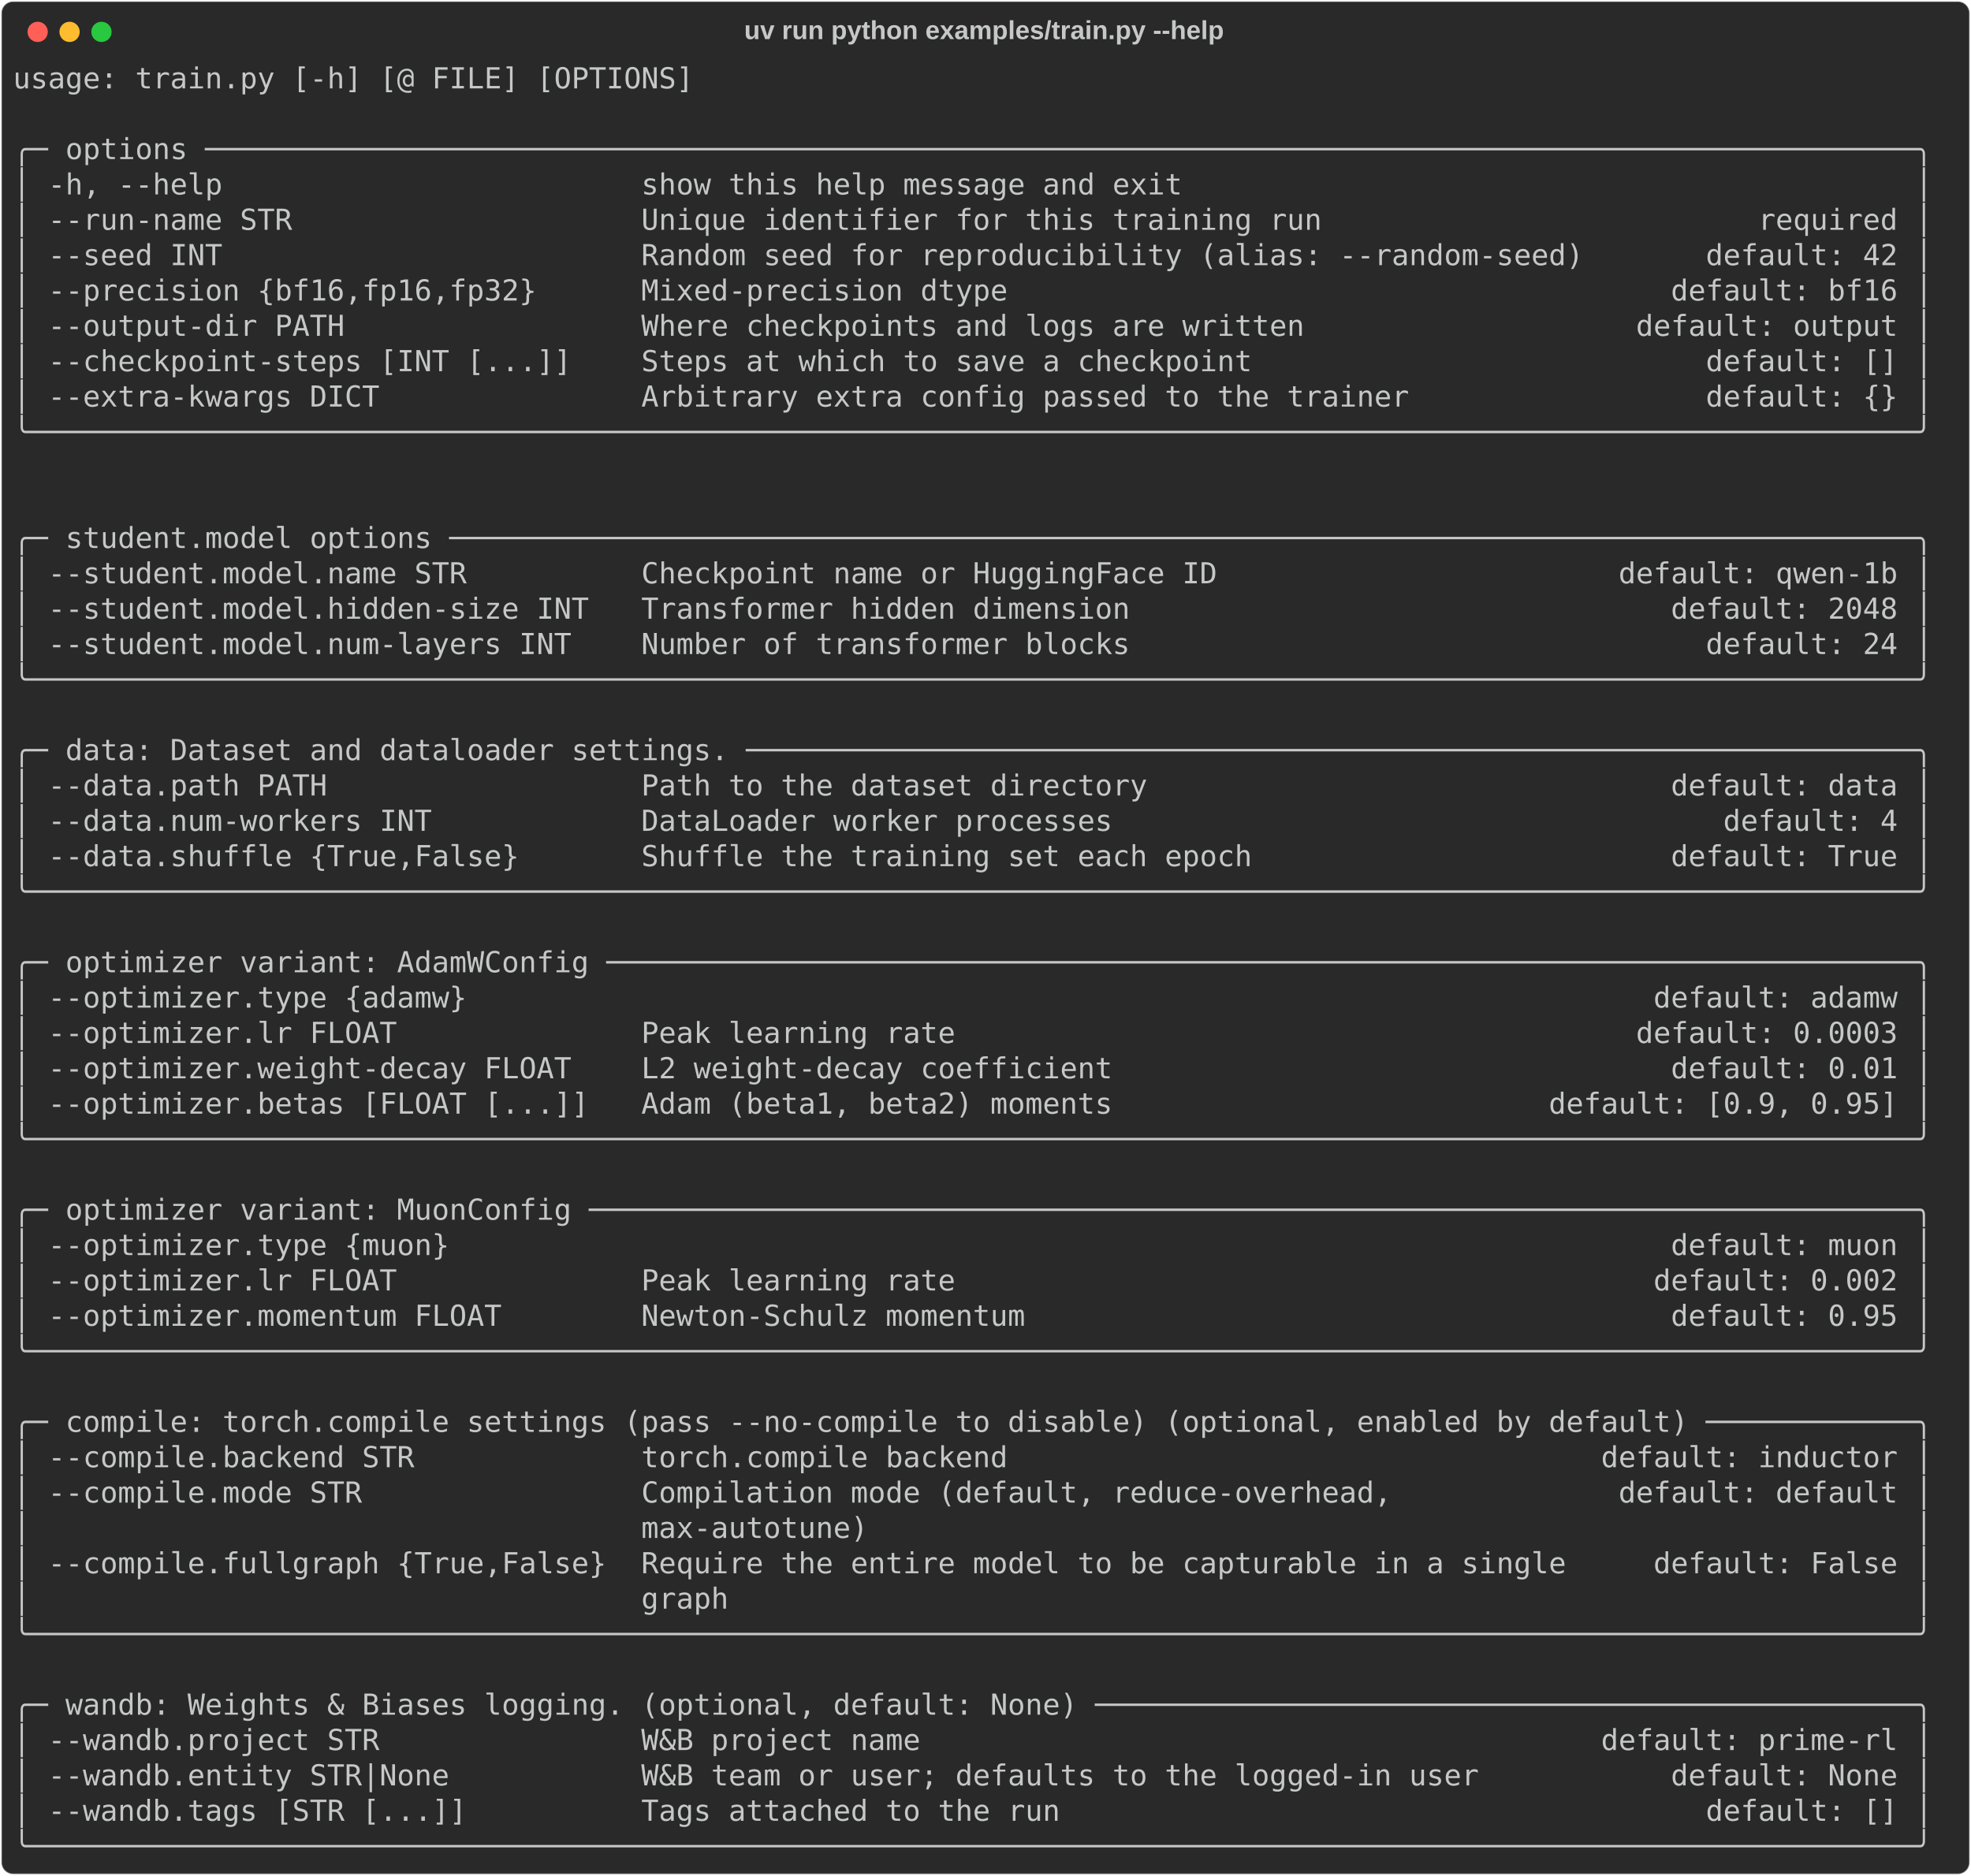
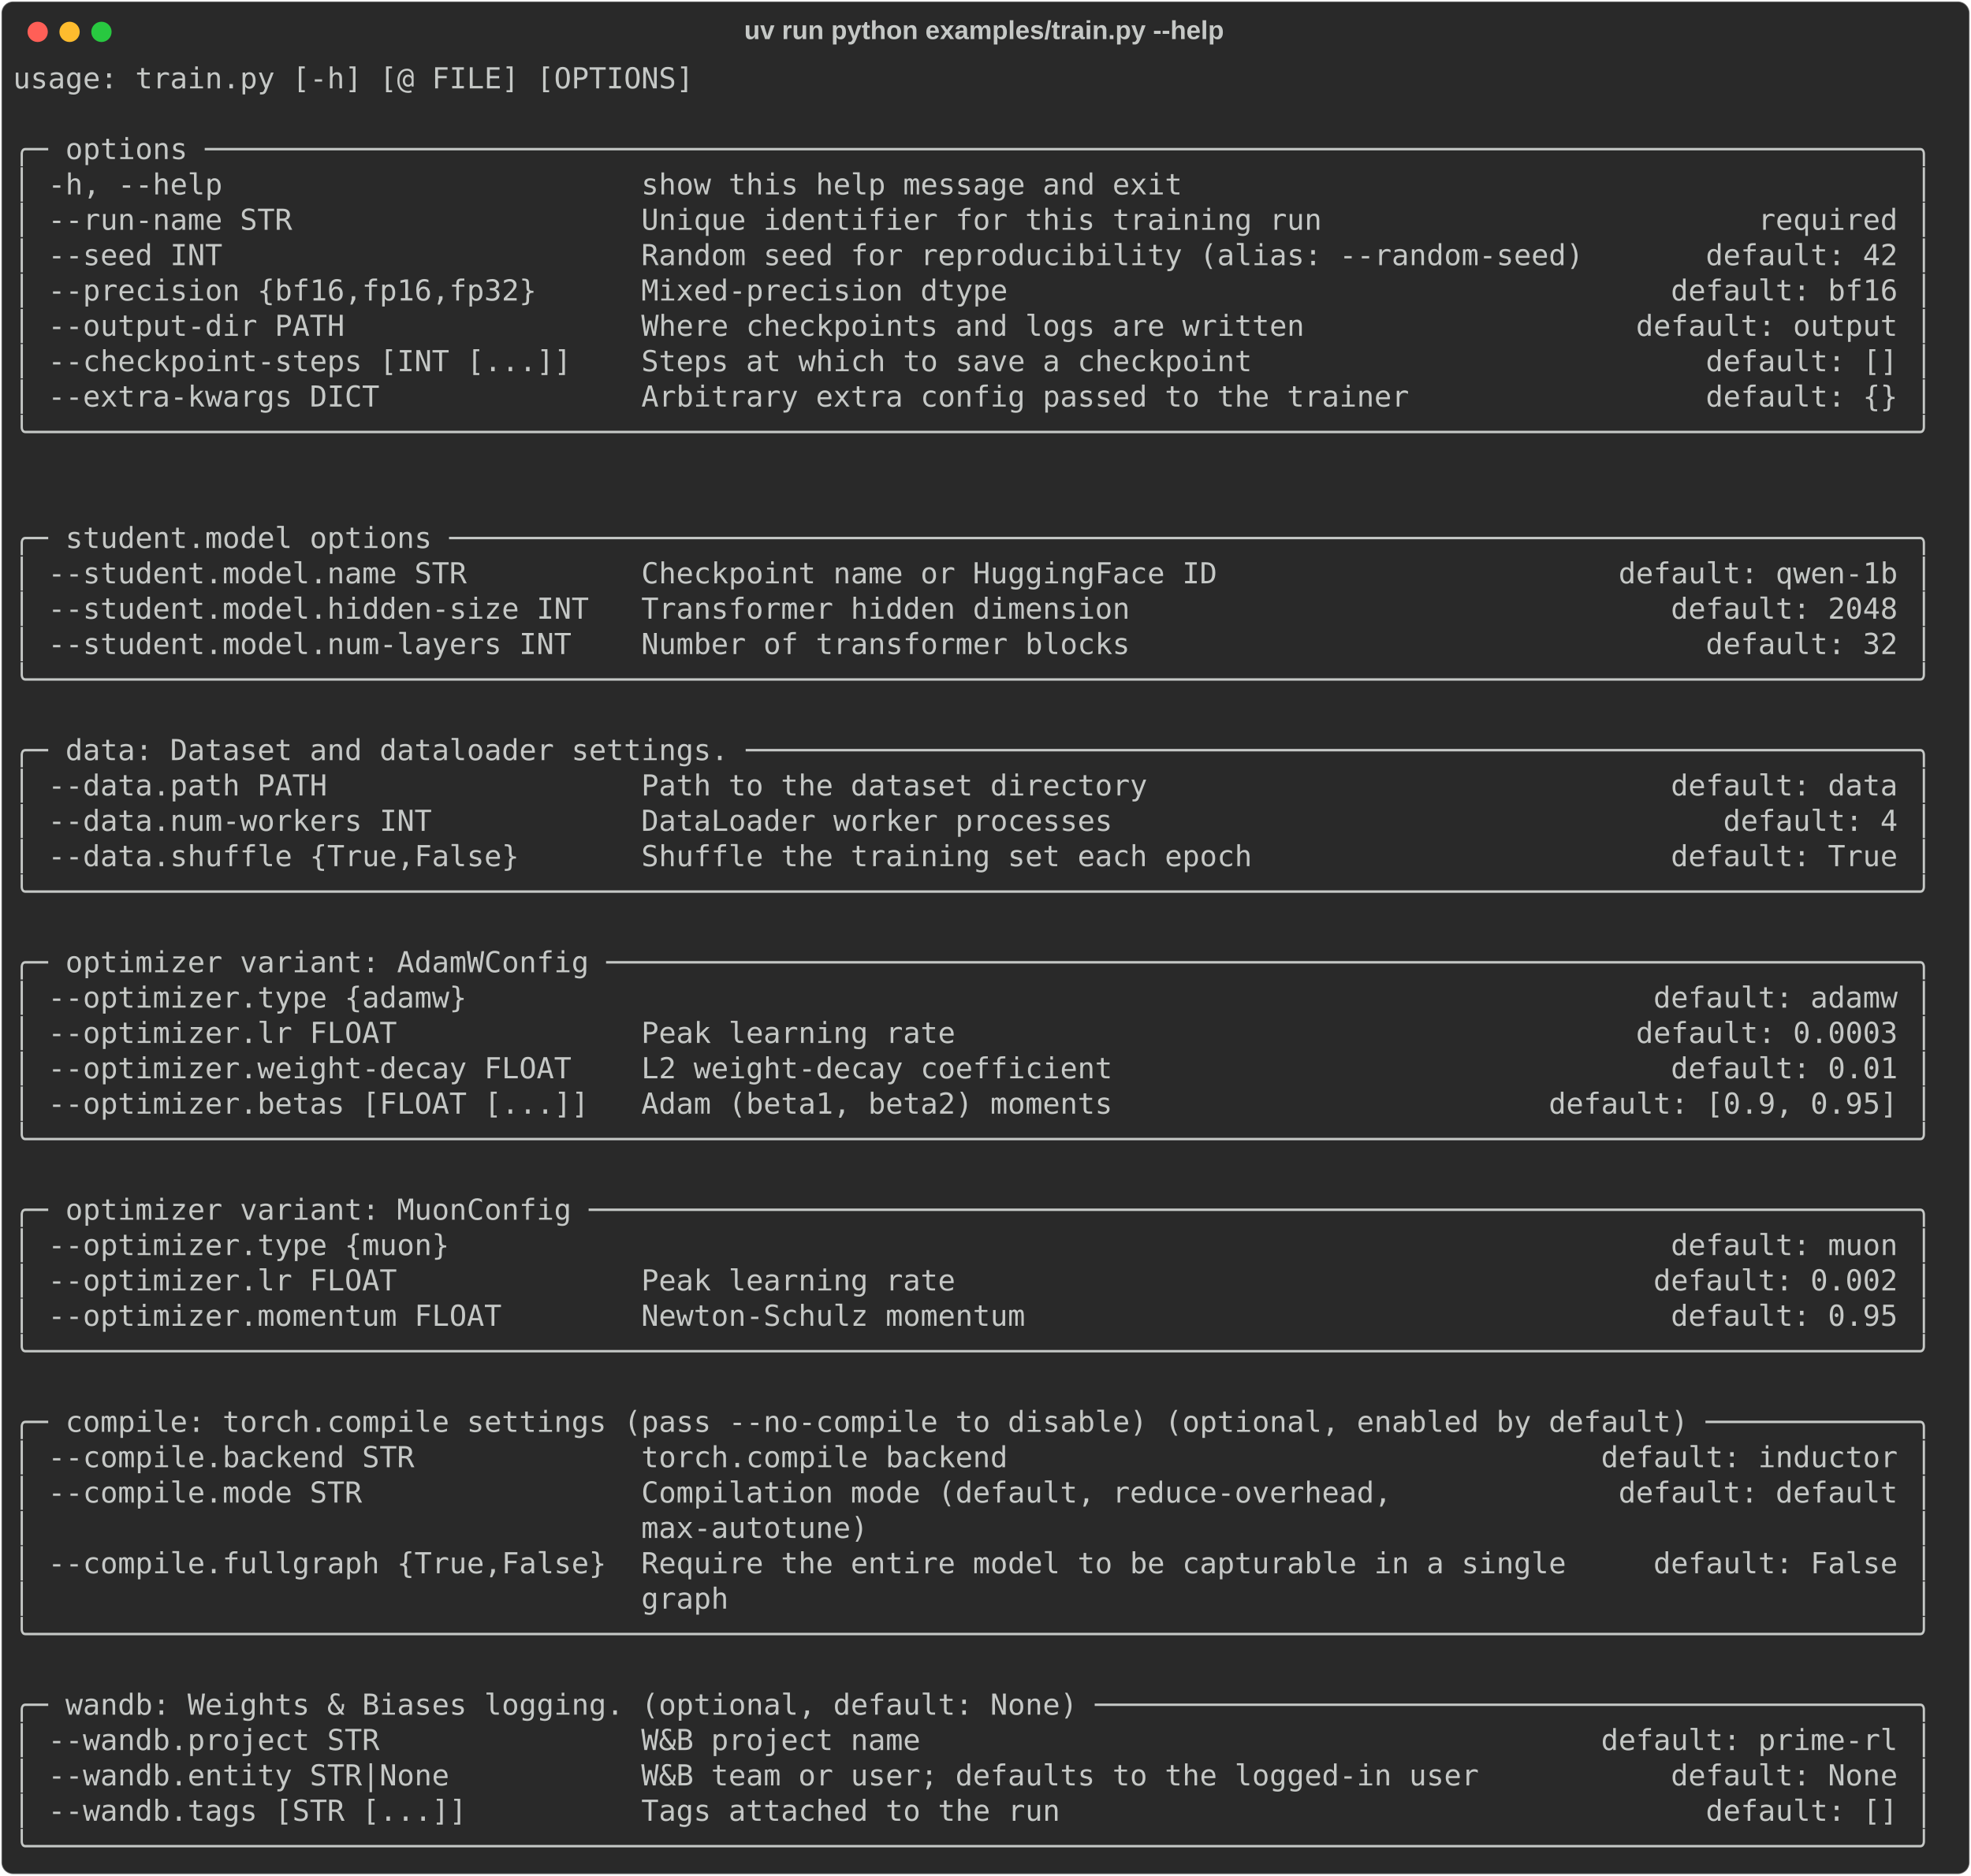
<svg xmlns="http://www.w3.org/2000/svg" class="rich-terminal" viewBox="0 0 1360 1294.4">
  <style>

    @font-face {
        font-family: "Fira Code";
        src: local("FiraCode-Regular"),
                url("https://cdnjs.cloudflare.com/ajax/libs/firacode/6.2.0/woff2/FiraCode-Regular.woff2") format("woff2"),
                url("https://cdnjs.cloudflare.com/ajax/libs/firacode/6.2.0/woff/FiraCode-Regular.woff") format("woff");
        font-style: normal;
        font-weight: 400;
    }
    @font-face {
        font-family: "Fira Code";
        src: local("FiraCode-Bold"),
                url("https://cdnjs.cloudflare.com/ajax/libs/firacode/6.2.0/woff2/FiraCode-Bold.woff2") format("woff2"),
                url("https://cdnjs.cloudflare.com/ajax/libs/firacode/6.2.0/woff/FiraCode-Bold.woff") format("woff");
        font-style: bold;
        font-weight: 700;
    }

-     .terminal-3853713293-matrix {
+     .terminal-3461545868-matrix {
        font-family: Fira Code, monospace;
        font-size: 20px;
        line-height: 24.4px;
        font-variant-east-asian: full-width;
    }

-     .terminal-3853713293-title {
+     .terminal-3461545868-title {
        font-size: 18px;
        font-weight: bold;
        font-family: arial;
    }

-     .terminal-3853713293-r1 { fill: #c5c8c6 }
+     .terminal-3461545868-r1 { fill: #c5c8c6 }
    </style>
  <defs>
-     <clipPath id="terminal-3853713293-clip-terminal">
+     <clipPath id="terminal-3461545868-clip-terminal">
      <rect x="0" y="0" width="1341.0" height="1243.4" />
    </clipPath>
-     <clipPath id="terminal-3853713293-line-0">
+     <clipPath id="terminal-3461545868-line-0">
      <rect x="0" y="1.5" width="1342" height="24.65" />
    </clipPath>
-     <clipPath id="terminal-3853713293-line-1">
+     <clipPath id="terminal-3461545868-line-1">
      <rect x="0" y="25.9" width="1342" height="24.65" />
    </clipPath>
-     <clipPath id="terminal-3853713293-line-2">
+     <clipPath id="terminal-3461545868-line-2">
      <rect x="0" y="50.3" width="1342" height="24.65" />
    </clipPath>
-     <clipPath id="terminal-3853713293-line-3">
+     <clipPath id="terminal-3461545868-line-3">
      <rect x="0" y="74.7" width="1342" height="24.65" />
    </clipPath>
-     <clipPath id="terminal-3853713293-line-4">
+     <clipPath id="terminal-3461545868-line-4">
      <rect x="0" y="99.1" width="1342" height="24.65" />
    </clipPath>
-     <clipPath id="terminal-3853713293-line-5">
+     <clipPath id="terminal-3461545868-line-5">
      <rect x="0" y="123.5" width="1342" height="24.65" />
    </clipPath>
-     <clipPath id="terminal-3853713293-line-6">
+     <clipPath id="terminal-3461545868-line-6">
      <rect x="0" y="147.9" width="1342" height="24.65" />
    </clipPath>
-     <clipPath id="terminal-3853713293-line-7">
+     <clipPath id="terminal-3461545868-line-7">
      <rect x="0" y="172.3" width="1342" height="24.65" />
    </clipPath>
-     <clipPath id="terminal-3853713293-line-8">
+     <clipPath id="terminal-3461545868-line-8">
      <rect x="0" y="196.7" width="1342" height="24.65" />
    </clipPath>
-     <clipPath id="terminal-3853713293-line-9">
+     <clipPath id="terminal-3461545868-line-9">
      <rect x="0" y="221.1" width="1342" height="24.65" />
    </clipPath>
-     <clipPath id="terminal-3853713293-line-10">
+     <clipPath id="terminal-3461545868-line-10">
      <rect x="0" y="245.5" width="1342" height="24.65" />
    </clipPath>
-     <clipPath id="terminal-3853713293-line-11">
+     <clipPath id="terminal-3461545868-line-11">
      <rect x="0" y="269.9" width="1342" height="24.65" />
    </clipPath>
-     <clipPath id="terminal-3853713293-line-12">
+     <clipPath id="terminal-3461545868-line-12">
      <rect x="0" y="294.3" width="1342" height="24.65" />
    </clipPath>
-     <clipPath id="terminal-3853713293-line-13">
+     <clipPath id="terminal-3461545868-line-13">
      <rect x="0" y="318.7" width="1342" height="24.65" />
    </clipPath>
-     <clipPath id="terminal-3853713293-line-14">
+     <clipPath id="terminal-3461545868-line-14">
      <rect x="0" y="343.1" width="1342" height="24.65" />
    </clipPath>
-     <clipPath id="terminal-3853713293-line-15">
+     <clipPath id="terminal-3461545868-line-15">
      <rect x="0" y="367.5" width="1342" height="24.65" />
    </clipPath>
-     <clipPath id="terminal-3853713293-line-16">
+     <clipPath id="terminal-3461545868-line-16">
      <rect x="0" y="391.9" width="1342" height="24.65" />
    </clipPath>
-     <clipPath id="terminal-3853713293-line-17">
+     <clipPath id="terminal-3461545868-line-17">
      <rect x="0" y="416.3" width="1342" height="24.65" />
    </clipPath>
-     <clipPath id="terminal-3853713293-line-18">
+     <clipPath id="terminal-3461545868-line-18">
      <rect x="0" y="440.7" width="1342" height="24.65" />
    </clipPath>
-     <clipPath id="terminal-3853713293-line-19">
+     <clipPath id="terminal-3461545868-line-19">
      <rect x="0" y="465.1" width="1342" height="24.65" />
    </clipPath>
-     <clipPath id="terminal-3853713293-line-20">
+     <clipPath id="terminal-3461545868-line-20">
      <rect x="0" y="489.5" width="1342" height="24.65" />
    </clipPath>
-     <clipPath id="terminal-3853713293-line-21">
+     <clipPath id="terminal-3461545868-line-21">
      <rect x="0" y="513.9" width="1342" height="24.65" />
    </clipPath>
-     <clipPath id="terminal-3853713293-line-22">
+     <clipPath id="terminal-3461545868-line-22">
      <rect x="0" y="538.3" width="1342" height="24.65" />
    </clipPath>
-     <clipPath id="terminal-3853713293-line-23">
+     <clipPath id="terminal-3461545868-line-23">
      <rect x="0" y="562.7" width="1342" height="24.65" />
    </clipPath>
-     <clipPath id="terminal-3853713293-line-24">
+     <clipPath id="terminal-3461545868-line-24">
      <rect x="0" y="587.1" width="1342" height="24.65" />
    </clipPath>
-     <clipPath id="terminal-3853713293-line-25">
+     <clipPath id="terminal-3461545868-line-25">
      <rect x="0" y="611.5" width="1342" height="24.65" />
    </clipPath>
-     <clipPath id="terminal-3853713293-line-26">
+     <clipPath id="terminal-3461545868-line-26">
      <rect x="0" y="635.9" width="1342" height="24.65" />
    </clipPath>
-     <clipPath id="terminal-3853713293-line-27">
+     <clipPath id="terminal-3461545868-line-27">
      <rect x="0" y="660.3" width="1342" height="24.65" />
    </clipPath>
-     <clipPath id="terminal-3853713293-line-28">
+     <clipPath id="terminal-3461545868-line-28">
      <rect x="0" y="684.7" width="1342" height="24.65" />
    </clipPath>
-     <clipPath id="terminal-3853713293-line-29">
+     <clipPath id="terminal-3461545868-line-29">
      <rect x="0" y="709.1" width="1342" height="24.65" />
    </clipPath>
-     <clipPath id="terminal-3853713293-line-30">
+     <clipPath id="terminal-3461545868-line-30">
      <rect x="0" y="733.5" width="1342" height="24.65" />
    </clipPath>
-     <clipPath id="terminal-3853713293-line-31">
+     <clipPath id="terminal-3461545868-line-31">
      <rect x="0" y="757.9" width="1342" height="24.65" />
    </clipPath>
-     <clipPath id="terminal-3853713293-line-32">
+     <clipPath id="terminal-3461545868-line-32">
      <rect x="0" y="782.3" width="1342" height="24.65" />
    </clipPath>
-     <clipPath id="terminal-3853713293-line-33">
+     <clipPath id="terminal-3461545868-line-33">
      <rect x="0" y="806.7" width="1342" height="24.65" />
    </clipPath>
-     <clipPath id="terminal-3853713293-line-34">
+     <clipPath id="terminal-3461545868-line-34">
      <rect x="0" y="831.1" width="1342" height="24.65" />
    </clipPath>
-     <clipPath id="terminal-3853713293-line-35">
+     <clipPath id="terminal-3461545868-line-35">
      <rect x="0" y="855.5" width="1342" height="24.65" />
    </clipPath>
-     <clipPath id="terminal-3853713293-line-36">
+     <clipPath id="terminal-3461545868-line-36">
      <rect x="0" y="879.9" width="1342" height="24.65" />
    </clipPath>
-     <clipPath id="terminal-3853713293-line-37">
+     <clipPath id="terminal-3461545868-line-37">
      <rect x="0" y="904.3" width="1342" height="24.65" />
    </clipPath>
-     <clipPath id="terminal-3853713293-line-38">
+     <clipPath id="terminal-3461545868-line-38">
      <rect x="0" y="928.7" width="1342" height="24.65" />
    </clipPath>
-     <clipPath id="terminal-3853713293-line-39">
+     <clipPath id="terminal-3461545868-line-39">
      <rect x="0" y="953.1" width="1342" height="24.65" />
    </clipPath>
-     <clipPath id="terminal-3853713293-line-40">
+     <clipPath id="terminal-3461545868-line-40">
      <rect x="0" y="977.5" width="1342" height="24.65" />
    </clipPath>
-     <clipPath id="terminal-3853713293-line-41">
+     <clipPath id="terminal-3461545868-line-41">
      <rect x="0" y="1001.9" width="1342" height="24.65" />
    </clipPath>
-     <clipPath id="terminal-3853713293-line-42">
+     <clipPath id="terminal-3461545868-line-42">
      <rect x="0" y="1026.3" width="1342" height="24.65" />
    </clipPath>
-     <clipPath id="terminal-3853713293-line-43">
+     <clipPath id="terminal-3461545868-line-43">
      <rect x="0" y="1050.7" width="1342" height="24.65" />
    </clipPath>
-     <clipPath id="terminal-3853713293-line-44">
+     <clipPath id="terminal-3461545868-line-44">
      <rect x="0" y="1075.1" width="1342" height="24.65" />
    </clipPath>
-     <clipPath id="terminal-3853713293-line-45">
+     <clipPath id="terminal-3461545868-line-45">
      <rect x="0" y="1099.5" width="1342" height="24.65" />
    </clipPath>
-     <clipPath id="terminal-3853713293-line-46">
+     <clipPath id="terminal-3461545868-line-46">
      <rect x="0" y="1123.9" width="1342" height="24.65" />
    </clipPath>
-     <clipPath id="terminal-3853713293-line-47">
+     <clipPath id="terminal-3461545868-line-47">
      <rect x="0" y="1148.3" width="1342" height="24.65" />
    </clipPath>
-     <clipPath id="terminal-3853713293-line-48">
+     <clipPath id="terminal-3461545868-line-48">
      <rect x="0" y="1172.7" width="1342" height="24.65" />
    </clipPath>
-     <clipPath id="terminal-3853713293-line-49">
+     <clipPath id="terminal-3461545868-line-49">
      <rect x="0" y="1197.1" width="1342" height="24.65" />
    </clipPath>
  </defs>
  <rect fill="#292929" stroke="rgba(255,255,255,0.35)" stroke-width="1" x="1" y="1" width="1358" height="1292.4" rx="8" />
-   <text class="terminal-3853713293-title" fill="#c5c8c6" text-anchor="middle" x="679" y="27">uv run python examples/train.py --help</text>
+   <text class="terminal-3461545868-title" fill="#c5c8c6" text-anchor="middle" x="679" y="27">uv run python examples/train.py --help</text>
  <g transform="translate(26,22)">
    <circle cx="0" cy="0" r="7" fill="#ff5f57" />
    <circle cx="22" cy="0" r="7" fill="#febc2e" />
    <circle cx="44" cy="0" r="7" fill="#28c840" />
  </g>
-   <g transform="translate(9, 41)" clip-path="url(#terminal-3853713293-clip-terminal)">
-     <g class="terminal-3853713293-matrix">
-       <text class="terminal-3853713293-r1" x="0" y="20" textLength="475.8" clip-path="url(#terminal-3853713293-line-0)">usage: train.py [-h] [@ FILE] [OPTIONS]</text>
-       <text class="terminal-3853713293-r1" x="1342" y="20" textLength="12.2" clip-path="url(#terminal-3853713293-line-0)">
- </text>
-       <text class="terminal-3853713293-r1" x="1342" y="44.4" textLength="12.2" clip-path="url(#terminal-3853713293-line-1)">
- </text>
-       <text class="terminal-3853713293-r1" x="0" y="68.8" textLength="1342" clip-path="url(#terminal-3853713293-line-2)">╭─ options ──────────────────────────────────────────────────────────────────────────────────────────────────╮</text>
-       <text class="terminal-3853713293-r1" x="1342" y="68.8" textLength="12.2" clip-path="url(#terminal-3853713293-line-2)">
- </text>
-       <text class="terminal-3853713293-r1" x="0" y="93.2" textLength="1342" clip-path="url(#terminal-3853713293-line-3)">│ -h, --help                        show this help message and exit                                          │</text>
-       <text class="terminal-3853713293-r1" x="1342" y="93.2" textLength="12.2" clip-path="url(#terminal-3853713293-line-3)">
- </text>
-       <text class="terminal-3853713293-r1" x="0" y="117.6" textLength="1342" clip-path="url(#terminal-3853713293-line-4)">│ --run-name STR                    Unique identifier for this training run                         required │</text>
-       <text class="terminal-3853713293-r1" x="1342" y="117.6" textLength="12.2" clip-path="url(#terminal-3853713293-line-4)">
- </text>
-       <text class="terminal-3853713293-r1" x="0" y="142" textLength="1342" clip-path="url(#terminal-3853713293-line-5)">│ --seed INT                        Random seed for reproducibility (alias: --random-seed)       default: 42 │</text>
-       <text class="terminal-3853713293-r1" x="1342" y="142" textLength="12.2" clip-path="url(#terminal-3853713293-line-5)">
- </text>
-       <text class="terminal-3853713293-r1" x="0" y="166.4" textLength="1342" clip-path="url(#terminal-3853713293-line-6)">│ --precision {bf16,fp16,fp32}      Mixed-precision dtype                                      default: bf16 │</text>
-       <text class="terminal-3853713293-r1" x="1342" y="166.4" textLength="12.2" clip-path="url(#terminal-3853713293-line-6)">
- </text>
-       <text class="terminal-3853713293-r1" x="0" y="190.8" textLength="1342" clip-path="url(#terminal-3853713293-line-7)">│ --output-dir PATH                 Where checkpoints and logs are written                   default: output │</text>
-       <text class="terminal-3853713293-r1" x="1342" y="190.8" textLength="12.2" clip-path="url(#terminal-3853713293-line-7)">
- </text>
-       <text class="terminal-3853713293-r1" x="0" y="215.2" textLength="1342" clip-path="url(#terminal-3853713293-line-8)">│ --checkpoint-steps [INT [...]]    Steps at which to save a checkpoint                          default: [] │</text>
-       <text class="terminal-3853713293-r1" x="1342" y="215.2" textLength="12.2" clip-path="url(#terminal-3853713293-line-8)">
- </text>
-       <text class="terminal-3853713293-r1" x="0" y="239.6" textLength="1342" clip-path="url(#terminal-3853713293-line-9)">│ --extra-kwargs DICT               Arbitrary extra config passed to the trainer                 default: {} │</text>
-       <text class="terminal-3853713293-r1" x="1342" y="239.6" textLength="12.2" clip-path="url(#terminal-3853713293-line-9)">
- </text>
-       <text class="terminal-3853713293-r1" x="0" y="264" textLength="1342" clip-path="url(#terminal-3853713293-line-10)">╰────────────────────────────────────────────────────────────────────────────────────────────────────────────╯</text>
-       <text class="terminal-3853713293-r1" x="1342" y="264" textLength="12.2" clip-path="url(#terminal-3853713293-line-10)">
- </text>
-       <text class="terminal-3853713293-r1" x="1342" y="288.4" textLength="12.2" clip-path="url(#terminal-3853713293-line-11)">
- </text>
-       <text class="terminal-3853713293-r1" x="1342" y="312.8" textLength="12.2" clip-path="url(#terminal-3853713293-line-12)">
- </text>
-       <text class="terminal-3853713293-r1" x="0" y="337.2" textLength="1342" clip-path="url(#terminal-3853713293-line-13)">╭─ student.model options ────────────────────────────────────────────────────────────────────────────────────╮</text>
-       <text class="terminal-3853713293-r1" x="1342" y="337.2" textLength="12.2" clip-path="url(#terminal-3853713293-line-13)">
- </text>
-       <text class="terminal-3853713293-r1" x="0" y="361.6" textLength="1342" clip-path="url(#terminal-3853713293-line-14)">│ --student.model.name STR          Checkpoint name or HuggingFace ID                       default: qwen-1b │</text>
-       <text class="terminal-3853713293-r1" x="1342" y="361.6" textLength="12.2" clip-path="url(#terminal-3853713293-line-14)">
- </text>
-       <text class="terminal-3853713293-r1" x="0" y="386" textLength="1342" clip-path="url(#terminal-3853713293-line-15)">│ --student.model.hidden-size INT   Transformer hidden dimension                               default: 2048 │</text>
-       <text class="terminal-3853713293-r1" x="1342" y="386" textLength="12.2" clip-path="url(#terminal-3853713293-line-15)">
- </text>
-       <text class="terminal-3853713293-r1" x="0" y="410.4" textLength="1342" clip-path="url(#terminal-3853713293-line-16)">│ --student.model.num-layers INT    Number of transformer blocks                                 default: 24 │</text>
-       <text class="terminal-3853713293-r1" x="1342" y="410.4" textLength="12.2" clip-path="url(#terminal-3853713293-line-16)">
- </text>
-       <text class="terminal-3853713293-r1" x="0" y="434.8" textLength="1342" clip-path="url(#terminal-3853713293-line-17)">╰────────────────────────────────────────────────────────────────────────────────────────────────────────────╯</text>
-       <text class="terminal-3853713293-r1" x="1342" y="434.8" textLength="12.2" clip-path="url(#terminal-3853713293-line-17)">
- </text>
-       <text class="terminal-3853713293-r1" x="1342" y="459.2" textLength="12.2" clip-path="url(#terminal-3853713293-line-18)">
- </text>
-       <text class="terminal-3853713293-r1" x="0" y="483.6" textLength="1342" clip-path="url(#terminal-3853713293-line-19)">╭─ data: Dataset and dataloader settings. ───────────────────────────────────────────────────────────────────╮</text>
-       <text class="terminal-3853713293-r1" x="1342" y="483.6" textLength="12.2" clip-path="url(#terminal-3853713293-line-19)">
- </text>
-       <text class="terminal-3853713293-r1" x="0" y="508" textLength="1342" clip-path="url(#terminal-3853713293-line-20)">│ --data.path PATH                  Path to the dataset directory                              default: data │</text>
-       <text class="terminal-3853713293-r1" x="1342" y="508" textLength="12.2" clip-path="url(#terminal-3853713293-line-20)">
- </text>
-       <text class="terminal-3853713293-r1" x="0" y="532.4" textLength="1342" clip-path="url(#terminal-3853713293-line-21)">│ --data.num-workers INT            DataLoader worker processes                                   default: 4 │</text>
-       <text class="terminal-3853713293-r1" x="1342" y="532.4" textLength="12.2" clip-path="url(#terminal-3853713293-line-21)">
- </text>
-       <text class="terminal-3853713293-r1" x="0" y="556.8" textLength="1342" clip-path="url(#terminal-3853713293-line-22)">│ --data.shuffle {True,False}       Shuffle the training set each epoch                        default: True │</text>
-       <text class="terminal-3853713293-r1" x="1342" y="556.8" textLength="12.2" clip-path="url(#terminal-3853713293-line-22)">
- </text>
-       <text class="terminal-3853713293-r1" x="0" y="581.2" textLength="1342" clip-path="url(#terminal-3853713293-line-23)">╰────────────────────────────────────────────────────────────────────────────────────────────────────────────╯</text>
-       <text class="terminal-3853713293-r1" x="1342" y="581.2" textLength="12.2" clip-path="url(#terminal-3853713293-line-23)">
- </text>
-       <text class="terminal-3853713293-r1" x="1342" y="605.6" textLength="12.2" clip-path="url(#terminal-3853713293-line-24)">
- </text>
-       <text class="terminal-3853713293-r1" x="0" y="630" textLength="1342" clip-path="url(#terminal-3853713293-line-25)">╭─ optimizer variant: AdamWConfig ───────────────────────────────────────────────────────────────────────────╮</text>
-       <text class="terminal-3853713293-r1" x="1342" y="630" textLength="12.2" clip-path="url(#terminal-3853713293-line-25)">
- </text>
-       <text class="terminal-3853713293-r1" x="0" y="654.4" textLength="1342" clip-path="url(#terminal-3853713293-line-26)">│ --optimizer.type {adamw}                                                                    default: adamw │</text>
-       <text class="terminal-3853713293-r1" x="1342" y="654.4" textLength="12.2" clip-path="url(#terminal-3853713293-line-26)">
- </text>
-       <text class="terminal-3853713293-r1" x="0" y="678.8" textLength="1342" clip-path="url(#terminal-3853713293-line-27)">│ --optimizer.lr FLOAT              Peak learning rate                                       default: 0.0003 │</text>
-       <text class="terminal-3853713293-r1" x="1342" y="678.8" textLength="12.2" clip-path="url(#terminal-3853713293-line-27)">
- </text>
-       <text class="terminal-3853713293-r1" x="0" y="703.2" textLength="1342" clip-path="url(#terminal-3853713293-line-28)">│ --optimizer.weight-decay FLOAT    L2 weight-decay coefficient                                default: 0.01 │</text>
-       <text class="terminal-3853713293-r1" x="1342" y="703.2" textLength="12.2" clip-path="url(#terminal-3853713293-line-28)">
- </text>
-       <text class="terminal-3853713293-r1" x="0" y="727.6" textLength="1342" clip-path="url(#terminal-3853713293-line-29)">│ --optimizer.betas [FLOAT [...]]   Adam (beta1, beta2) moments                         default: [0.9, 0.95] │</text>
-       <text class="terminal-3853713293-r1" x="1342" y="727.6" textLength="12.2" clip-path="url(#terminal-3853713293-line-29)">
- </text>
-       <text class="terminal-3853713293-r1" x="0" y="752" textLength="1342" clip-path="url(#terminal-3853713293-line-30)">╰────────────────────────────────────────────────────────────────────────────────────────────────────────────╯</text>
-       <text class="terminal-3853713293-r1" x="1342" y="752" textLength="12.2" clip-path="url(#terminal-3853713293-line-30)">
- </text>
-       <text class="terminal-3853713293-r1" x="1342" y="776.4" textLength="12.2" clip-path="url(#terminal-3853713293-line-31)">
- </text>
-       <text class="terminal-3853713293-r1" x="0" y="800.8" textLength="1342" clip-path="url(#terminal-3853713293-line-32)">╭─ optimizer variant: MuonConfig ────────────────────────────────────────────────────────────────────────────╮</text>
-       <text class="terminal-3853713293-r1" x="1342" y="800.8" textLength="12.2" clip-path="url(#terminal-3853713293-line-32)">
- </text>
-       <text class="terminal-3853713293-r1" x="0" y="825.2" textLength="1342" clip-path="url(#terminal-3853713293-line-33)">│ --optimizer.type {muon}                                                                      default: muon │</text>
-       <text class="terminal-3853713293-r1" x="1342" y="825.2" textLength="12.2" clip-path="url(#terminal-3853713293-line-33)">
- </text>
-       <text class="terminal-3853713293-r1" x="0" y="849.6" textLength="1342" clip-path="url(#terminal-3853713293-line-34)">│ --optimizer.lr FLOAT              Peak learning rate                                        default: 0.002 │</text>
-       <text class="terminal-3853713293-r1" x="1342" y="849.6" textLength="12.2" clip-path="url(#terminal-3853713293-line-34)">
- </text>
-       <text class="terminal-3853713293-r1" x="0" y="874" textLength="1342" clip-path="url(#terminal-3853713293-line-35)">│ --optimizer.momentum FLOAT        Newton-Schulz momentum                                     default: 0.95 │</text>
-       <text class="terminal-3853713293-r1" x="1342" y="874" textLength="12.2" clip-path="url(#terminal-3853713293-line-35)">
- </text>
-       <text class="terminal-3853713293-r1" x="0" y="898.4" textLength="1342" clip-path="url(#terminal-3853713293-line-36)">╰────────────────────────────────────────────────────────────────────────────────────────────────────────────╯</text>
-       <text class="terminal-3853713293-r1" x="1342" y="898.4" textLength="12.2" clip-path="url(#terminal-3853713293-line-36)">
- </text>
-       <text class="terminal-3853713293-r1" x="1342" y="922.8" textLength="12.2" clip-path="url(#terminal-3853713293-line-37)">
- </text>
-       <text class="terminal-3853713293-r1" x="0" y="947.2" textLength="1342" clip-path="url(#terminal-3853713293-line-38)">╭─ compile: torch.compile settings (pass --no-compile to disable) (optional, enabled by default) ────────────╮</text>
-       <text class="terminal-3853713293-r1" x="1342" y="947.2" textLength="12.2" clip-path="url(#terminal-3853713293-line-38)">
- </text>
-       <text class="terminal-3853713293-r1" x="0" y="971.6" textLength="1342" clip-path="url(#terminal-3853713293-line-39)">│ --compile.backend STR             torch.compile backend                                  default: inductor │</text>
-       <text class="terminal-3853713293-r1" x="1342" y="971.6" textLength="12.2" clip-path="url(#terminal-3853713293-line-39)">
- </text>
-       <text class="terminal-3853713293-r1" x="0" y="996" textLength="1342" clip-path="url(#terminal-3853713293-line-40)">│ --compile.mode STR                Compilation mode (default, reduce-overhead,             default: default │</text>
-       <text class="terminal-3853713293-r1" x="1342" y="996" textLength="12.2" clip-path="url(#terminal-3853713293-line-40)">
- </text>
-       <text class="terminal-3853713293-r1" x="0" y="1020.4" textLength="1342" clip-path="url(#terminal-3853713293-line-41)">│                                   max-autotune)                                                            │</text>
-       <text class="terminal-3853713293-r1" x="1342" y="1020.4" textLength="12.2" clip-path="url(#terminal-3853713293-line-41)">
- </text>
-       <text class="terminal-3853713293-r1" x="0" y="1044.8" textLength="1342" clip-path="url(#terminal-3853713293-line-42)">│ --compile.fullgraph {True,False}  Require the entire model to be capturable in a single     default: False │</text>
-       <text class="terminal-3853713293-r1" x="1342" y="1044.8" textLength="12.2" clip-path="url(#terminal-3853713293-line-42)">
- </text>
-       <text class="terminal-3853713293-r1" x="0" y="1069.2" textLength="1342" clip-path="url(#terminal-3853713293-line-43)">│                                   graph                                                                    │</text>
-       <text class="terminal-3853713293-r1" x="1342" y="1069.2" textLength="12.2" clip-path="url(#terminal-3853713293-line-43)">
- </text>
-       <text class="terminal-3853713293-r1" x="0" y="1093.6" textLength="1342" clip-path="url(#terminal-3853713293-line-44)">╰────────────────────────────────────────────────────────────────────────────────────────────────────────────╯</text>
-       <text class="terminal-3853713293-r1" x="1342" y="1093.6" textLength="12.2" clip-path="url(#terminal-3853713293-line-44)">
- </text>
-       <text class="terminal-3853713293-r1" x="1342" y="1118" textLength="12.2" clip-path="url(#terminal-3853713293-line-45)">
- </text>
-       <text class="terminal-3853713293-r1" x="0" y="1142.4" textLength="1342" clip-path="url(#terminal-3853713293-line-46)">╭─ wandb: Weights &amp; Biases logging. (optional, default: None) ───────────────────────────────────────────────╮</text>
-       <text class="terminal-3853713293-r1" x="1342" y="1142.4" textLength="12.2" clip-path="url(#terminal-3853713293-line-46)">
- </text>
-       <text class="terminal-3853713293-r1" x="0" y="1166.8" textLength="1342" clip-path="url(#terminal-3853713293-line-47)">│ --wandb.project STR               W&amp;B project name                                       default: prime-rl │</text>
-       <text class="terminal-3853713293-r1" x="1342" y="1166.8" textLength="12.2" clip-path="url(#terminal-3853713293-line-47)">
- </text>
-       <text class="terminal-3853713293-r1" x="0" y="1191.2" textLength="1342" clip-path="url(#terminal-3853713293-line-48)">│ --wandb.entity STR|None           W&amp;B team or user; defaults to the logged-in user           default: None │</text>
-       <text class="terminal-3853713293-r1" x="1342" y="1191.2" textLength="12.2" clip-path="url(#terminal-3853713293-line-48)">
- </text>
-       <text class="terminal-3853713293-r1" x="0" y="1215.6" textLength="1342" clip-path="url(#terminal-3853713293-line-49)">│ --wandb.tags [STR [...]]          Tags attached to the run                                     default: [] │</text>
-       <text class="terminal-3853713293-r1" x="1342" y="1215.6" textLength="12.2" clip-path="url(#terminal-3853713293-line-49)">
- </text>
-       <text class="terminal-3853713293-r1" x="0" y="1240" textLength="1342" clip-path="url(#terminal-3853713293-line-50)">╰────────────────────────────────────────────────────────────────────────────────────────────────────────────╯</text>
-       <text class="terminal-3853713293-r1" x="1342" y="1240" textLength="12.2" clip-path="url(#terminal-3853713293-line-50)">
+   <g transform="translate(9, 41)" clip-path="url(#terminal-3461545868-clip-terminal)">
+     <g class="terminal-3461545868-matrix">
+       <text class="terminal-3461545868-r1" x="0" y="20" textLength="475.8" clip-path="url(#terminal-3461545868-line-0)">usage: train.py [-h] [@ FILE] [OPTIONS]</text>
+       <text class="terminal-3461545868-r1" x="1342" y="20" textLength="12.2" clip-path="url(#terminal-3461545868-line-0)">
+ </text>
+       <text class="terminal-3461545868-r1" x="1342" y="44.4" textLength="12.2" clip-path="url(#terminal-3461545868-line-1)">
+ </text>
+       <text class="terminal-3461545868-r1" x="0" y="68.8" textLength="1342" clip-path="url(#terminal-3461545868-line-2)">╭─ options ──────────────────────────────────────────────────────────────────────────────────────────────────╮</text>
+       <text class="terminal-3461545868-r1" x="1342" y="68.8" textLength="12.2" clip-path="url(#terminal-3461545868-line-2)">
+ </text>
+       <text class="terminal-3461545868-r1" x="0" y="93.2" textLength="1342" clip-path="url(#terminal-3461545868-line-3)">│ -h, --help                        show this help message and exit                                          │</text>
+       <text class="terminal-3461545868-r1" x="1342" y="93.2" textLength="12.2" clip-path="url(#terminal-3461545868-line-3)">
+ </text>
+       <text class="terminal-3461545868-r1" x="0" y="117.6" textLength="1342" clip-path="url(#terminal-3461545868-line-4)">│ --run-name STR                    Unique identifier for this training run                         required │</text>
+       <text class="terminal-3461545868-r1" x="1342" y="117.6" textLength="12.2" clip-path="url(#terminal-3461545868-line-4)">
+ </text>
+       <text class="terminal-3461545868-r1" x="0" y="142" textLength="1342" clip-path="url(#terminal-3461545868-line-5)">│ --seed INT                        Random seed for reproducibility (alias: --random-seed)       default: 42 │</text>
+       <text class="terminal-3461545868-r1" x="1342" y="142" textLength="12.2" clip-path="url(#terminal-3461545868-line-5)">
+ </text>
+       <text class="terminal-3461545868-r1" x="0" y="166.4" textLength="1342" clip-path="url(#terminal-3461545868-line-6)">│ --precision {bf16,fp16,fp32}      Mixed-precision dtype                                      default: bf16 │</text>
+       <text class="terminal-3461545868-r1" x="1342" y="166.4" textLength="12.2" clip-path="url(#terminal-3461545868-line-6)">
+ </text>
+       <text class="terminal-3461545868-r1" x="0" y="190.8" textLength="1342" clip-path="url(#terminal-3461545868-line-7)">│ --output-dir PATH                 Where checkpoints and logs are written                   default: output │</text>
+       <text class="terminal-3461545868-r1" x="1342" y="190.8" textLength="12.2" clip-path="url(#terminal-3461545868-line-7)">
+ </text>
+       <text class="terminal-3461545868-r1" x="0" y="215.2" textLength="1342" clip-path="url(#terminal-3461545868-line-8)">│ --checkpoint-steps [INT [...]]    Steps at which to save a checkpoint                          default: [] │</text>
+       <text class="terminal-3461545868-r1" x="1342" y="215.2" textLength="12.2" clip-path="url(#terminal-3461545868-line-8)">
+ </text>
+       <text class="terminal-3461545868-r1" x="0" y="239.6" textLength="1342" clip-path="url(#terminal-3461545868-line-9)">│ --extra-kwargs DICT               Arbitrary extra config passed to the trainer                 default: {} │</text>
+       <text class="terminal-3461545868-r1" x="1342" y="239.6" textLength="12.2" clip-path="url(#terminal-3461545868-line-9)">
+ </text>
+       <text class="terminal-3461545868-r1" x="0" y="264" textLength="1342" clip-path="url(#terminal-3461545868-line-10)">╰────────────────────────────────────────────────────────────────────────────────────────────────────────────╯</text>
+       <text class="terminal-3461545868-r1" x="1342" y="264" textLength="12.2" clip-path="url(#terminal-3461545868-line-10)">
+ </text>
+       <text class="terminal-3461545868-r1" x="1342" y="288.4" textLength="12.2" clip-path="url(#terminal-3461545868-line-11)">
+ </text>
+       <text class="terminal-3461545868-r1" x="1342" y="312.8" textLength="12.2" clip-path="url(#terminal-3461545868-line-12)">
+ </text>
+       <text class="terminal-3461545868-r1" x="0" y="337.2" textLength="1342" clip-path="url(#terminal-3461545868-line-13)">╭─ student.model options ────────────────────────────────────────────────────────────────────────────────────╮</text>
+       <text class="terminal-3461545868-r1" x="1342" y="337.2" textLength="12.2" clip-path="url(#terminal-3461545868-line-13)">
+ </text>
+       <text class="terminal-3461545868-r1" x="0" y="361.6" textLength="1342" clip-path="url(#terminal-3461545868-line-14)">│ --student.model.name STR          Checkpoint name or HuggingFace ID                       default: qwen-1b │</text>
+       <text class="terminal-3461545868-r1" x="1342" y="361.6" textLength="12.2" clip-path="url(#terminal-3461545868-line-14)">
+ </text>
+       <text class="terminal-3461545868-r1" x="0" y="386" textLength="1342" clip-path="url(#terminal-3461545868-line-15)">│ --student.model.hidden-size INT   Transformer hidden dimension                               default: 2048 │</text>
+       <text class="terminal-3461545868-r1" x="1342" y="386" textLength="12.2" clip-path="url(#terminal-3461545868-line-15)">
+ </text>
+       <text class="terminal-3461545868-r1" x="0" y="410.4" textLength="1342" clip-path="url(#terminal-3461545868-line-16)">│ --student.model.num-layers INT    Number of transformer blocks                                 default: 32 │</text>
+       <text class="terminal-3461545868-r1" x="1342" y="410.4" textLength="12.2" clip-path="url(#terminal-3461545868-line-16)">
+ </text>
+       <text class="terminal-3461545868-r1" x="0" y="434.8" textLength="1342" clip-path="url(#terminal-3461545868-line-17)">╰────────────────────────────────────────────────────────────────────────────────────────────────────────────╯</text>
+       <text class="terminal-3461545868-r1" x="1342" y="434.8" textLength="12.2" clip-path="url(#terminal-3461545868-line-17)">
+ </text>
+       <text class="terminal-3461545868-r1" x="1342" y="459.2" textLength="12.2" clip-path="url(#terminal-3461545868-line-18)">
+ </text>
+       <text class="terminal-3461545868-r1" x="0" y="483.6" textLength="1342" clip-path="url(#terminal-3461545868-line-19)">╭─ data: Dataset and dataloader settings. ───────────────────────────────────────────────────────────────────╮</text>
+       <text class="terminal-3461545868-r1" x="1342" y="483.6" textLength="12.2" clip-path="url(#terminal-3461545868-line-19)">
+ </text>
+       <text class="terminal-3461545868-r1" x="0" y="508" textLength="1342" clip-path="url(#terminal-3461545868-line-20)">│ --data.path PATH                  Path to the dataset directory                              default: data │</text>
+       <text class="terminal-3461545868-r1" x="1342" y="508" textLength="12.2" clip-path="url(#terminal-3461545868-line-20)">
+ </text>
+       <text class="terminal-3461545868-r1" x="0" y="532.4" textLength="1342" clip-path="url(#terminal-3461545868-line-21)">│ --data.num-workers INT            DataLoader worker processes                                   default: 4 │</text>
+       <text class="terminal-3461545868-r1" x="1342" y="532.4" textLength="12.2" clip-path="url(#terminal-3461545868-line-21)">
+ </text>
+       <text class="terminal-3461545868-r1" x="0" y="556.8" textLength="1342" clip-path="url(#terminal-3461545868-line-22)">│ --data.shuffle {True,False}       Shuffle the training set each epoch                        default: True │</text>
+       <text class="terminal-3461545868-r1" x="1342" y="556.8" textLength="12.2" clip-path="url(#terminal-3461545868-line-22)">
+ </text>
+       <text class="terminal-3461545868-r1" x="0" y="581.2" textLength="1342" clip-path="url(#terminal-3461545868-line-23)">╰────────────────────────────────────────────────────────────────────────────────────────────────────────────╯</text>
+       <text class="terminal-3461545868-r1" x="1342" y="581.2" textLength="12.2" clip-path="url(#terminal-3461545868-line-23)">
+ </text>
+       <text class="terminal-3461545868-r1" x="1342" y="605.6" textLength="12.2" clip-path="url(#terminal-3461545868-line-24)">
+ </text>
+       <text class="terminal-3461545868-r1" x="0" y="630" textLength="1342" clip-path="url(#terminal-3461545868-line-25)">╭─ optimizer variant: AdamWConfig ───────────────────────────────────────────────────────────────────────────╮</text>
+       <text class="terminal-3461545868-r1" x="1342" y="630" textLength="12.2" clip-path="url(#terminal-3461545868-line-25)">
+ </text>
+       <text class="terminal-3461545868-r1" x="0" y="654.4" textLength="1342" clip-path="url(#terminal-3461545868-line-26)">│ --optimizer.type {adamw}                                                                    default: adamw │</text>
+       <text class="terminal-3461545868-r1" x="1342" y="654.4" textLength="12.2" clip-path="url(#terminal-3461545868-line-26)">
+ </text>
+       <text class="terminal-3461545868-r1" x="0" y="678.8" textLength="1342" clip-path="url(#terminal-3461545868-line-27)">│ --optimizer.lr FLOAT              Peak learning rate                                       default: 0.0003 │</text>
+       <text class="terminal-3461545868-r1" x="1342" y="678.8" textLength="12.2" clip-path="url(#terminal-3461545868-line-27)">
+ </text>
+       <text class="terminal-3461545868-r1" x="0" y="703.2" textLength="1342" clip-path="url(#terminal-3461545868-line-28)">│ --optimizer.weight-decay FLOAT    L2 weight-decay coefficient                                default: 0.01 │</text>
+       <text class="terminal-3461545868-r1" x="1342" y="703.2" textLength="12.2" clip-path="url(#terminal-3461545868-line-28)">
+ </text>
+       <text class="terminal-3461545868-r1" x="0" y="727.6" textLength="1342" clip-path="url(#terminal-3461545868-line-29)">│ --optimizer.betas [FLOAT [...]]   Adam (beta1, beta2) moments                         default: [0.9, 0.95] │</text>
+       <text class="terminal-3461545868-r1" x="1342" y="727.6" textLength="12.2" clip-path="url(#terminal-3461545868-line-29)">
+ </text>
+       <text class="terminal-3461545868-r1" x="0" y="752" textLength="1342" clip-path="url(#terminal-3461545868-line-30)">╰────────────────────────────────────────────────────────────────────────────────────────────────────────────╯</text>
+       <text class="terminal-3461545868-r1" x="1342" y="752" textLength="12.2" clip-path="url(#terminal-3461545868-line-30)">
+ </text>
+       <text class="terminal-3461545868-r1" x="1342" y="776.4" textLength="12.2" clip-path="url(#terminal-3461545868-line-31)">
+ </text>
+       <text class="terminal-3461545868-r1" x="0" y="800.8" textLength="1342" clip-path="url(#terminal-3461545868-line-32)">╭─ optimizer variant: MuonConfig ────────────────────────────────────────────────────────────────────────────╮</text>
+       <text class="terminal-3461545868-r1" x="1342" y="800.8" textLength="12.2" clip-path="url(#terminal-3461545868-line-32)">
+ </text>
+       <text class="terminal-3461545868-r1" x="0" y="825.2" textLength="1342" clip-path="url(#terminal-3461545868-line-33)">│ --optimizer.type {muon}                                                                      default: muon │</text>
+       <text class="terminal-3461545868-r1" x="1342" y="825.2" textLength="12.2" clip-path="url(#terminal-3461545868-line-33)">
+ </text>
+       <text class="terminal-3461545868-r1" x="0" y="849.6" textLength="1342" clip-path="url(#terminal-3461545868-line-34)">│ --optimizer.lr FLOAT              Peak learning rate                                        default: 0.002 │</text>
+       <text class="terminal-3461545868-r1" x="1342" y="849.6" textLength="12.2" clip-path="url(#terminal-3461545868-line-34)">
+ </text>
+       <text class="terminal-3461545868-r1" x="0" y="874" textLength="1342" clip-path="url(#terminal-3461545868-line-35)">│ --optimizer.momentum FLOAT        Newton-Schulz momentum                                     default: 0.95 │</text>
+       <text class="terminal-3461545868-r1" x="1342" y="874" textLength="12.2" clip-path="url(#terminal-3461545868-line-35)">
+ </text>
+       <text class="terminal-3461545868-r1" x="0" y="898.4" textLength="1342" clip-path="url(#terminal-3461545868-line-36)">╰────────────────────────────────────────────────────────────────────────────────────────────────────────────╯</text>
+       <text class="terminal-3461545868-r1" x="1342" y="898.4" textLength="12.2" clip-path="url(#terminal-3461545868-line-36)">
+ </text>
+       <text class="terminal-3461545868-r1" x="1342" y="922.8" textLength="12.2" clip-path="url(#terminal-3461545868-line-37)">
+ </text>
+       <text class="terminal-3461545868-r1" x="0" y="947.2" textLength="1342" clip-path="url(#terminal-3461545868-line-38)">╭─ compile: torch.compile settings (pass --no-compile to disable) (optional, enabled by default) ────────────╮</text>
+       <text class="terminal-3461545868-r1" x="1342" y="947.2" textLength="12.2" clip-path="url(#terminal-3461545868-line-38)">
+ </text>
+       <text class="terminal-3461545868-r1" x="0" y="971.6" textLength="1342" clip-path="url(#terminal-3461545868-line-39)">│ --compile.backend STR             torch.compile backend                                  default: inductor │</text>
+       <text class="terminal-3461545868-r1" x="1342" y="971.6" textLength="12.2" clip-path="url(#terminal-3461545868-line-39)">
+ </text>
+       <text class="terminal-3461545868-r1" x="0" y="996" textLength="1342" clip-path="url(#terminal-3461545868-line-40)">│ --compile.mode STR                Compilation mode (default, reduce-overhead,             default: default │</text>
+       <text class="terminal-3461545868-r1" x="1342" y="996" textLength="12.2" clip-path="url(#terminal-3461545868-line-40)">
+ </text>
+       <text class="terminal-3461545868-r1" x="0" y="1020.4" textLength="1342" clip-path="url(#terminal-3461545868-line-41)">│                                   max-autotune)                                                            │</text>
+       <text class="terminal-3461545868-r1" x="1342" y="1020.4" textLength="12.2" clip-path="url(#terminal-3461545868-line-41)">
+ </text>
+       <text class="terminal-3461545868-r1" x="0" y="1044.8" textLength="1342" clip-path="url(#terminal-3461545868-line-42)">│ --compile.fullgraph {True,False}  Require the entire model to be capturable in a single     default: False │</text>
+       <text class="terminal-3461545868-r1" x="1342" y="1044.8" textLength="12.2" clip-path="url(#terminal-3461545868-line-42)">
+ </text>
+       <text class="terminal-3461545868-r1" x="0" y="1069.2" textLength="1342" clip-path="url(#terminal-3461545868-line-43)">│                                   graph                                                                    │</text>
+       <text class="terminal-3461545868-r1" x="1342" y="1069.2" textLength="12.2" clip-path="url(#terminal-3461545868-line-43)">
+ </text>
+       <text class="terminal-3461545868-r1" x="0" y="1093.6" textLength="1342" clip-path="url(#terminal-3461545868-line-44)">╰────────────────────────────────────────────────────────────────────────────────────────────────────────────╯</text>
+       <text class="terminal-3461545868-r1" x="1342" y="1093.6" textLength="12.2" clip-path="url(#terminal-3461545868-line-44)">
+ </text>
+       <text class="terminal-3461545868-r1" x="1342" y="1118" textLength="12.2" clip-path="url(#terminal-3461545868-line-45)">
+ </text>
+       <text class="terminal-3461545868-r1" x="0" y="1142.4" textLength="1342" clip-path="url(#terminal-3461545868-line-46)">╭─ wandb: Weights &amp; Biases logging. (optional, default: None) ───────────────────────────────────────────────╮</text>
+       <text class="terminal-3461545868-r1" x="1342" y="1142.4" textLength="12.2" clip-path="url(#terminal-3461545868-line-46)">
+ </text>
+       <text class="terminal-3461545868-r1" x="0" y="1166.8" textLength="1342" clip-path="url(#terminal-3461545868-line-47)">│ --wandb.project STR               W&amp;B project name                                       default: prime-rl │</text>
+       <text class="terminal-3461545868-r1" x="1342" y="1166.8" textLength="12.2" clip-path="url(#terminal-3461545868-line-47)">
+ </text>
+       <text class="terminal-3461545868-r1" x="0" y="1191.2" textLength="1342" clip-path="url(#terminal-3461545868-line-48)">│ --wandb.entity STR|None           W&amp;B team or user; defaults to the logged-in user           default: None │</text>
+       <text class="terminal-3461545868-r1" x="1342" y="1191.2" textLength="12.2" clip-path="url(#terminal-3461545868-line-48)">
+ </text>
+       <text class="terminal-3461545868-r1" x="0" y="1215.6" textLength="1342" clip-path="url(#terminal-3461545868-line-49)">│ --wandb.tags [STR [...]]          Tags attached to the run                                     default: [] │</text>
+       <text class="terminal-3461545868-r1" x="1342" y="1215.6" textLength="12.2" clip-path="url(#terminal-3461545868-line-49)">
+ </text>
+       <text class="terminal-3461545868-r1" x="0" y="1240" textLength="1342" clip-path="url(#terminal-3461545868-line-50)">╰────────────────────────────────────────────────────────────────────────────────────────────────────────────╯</text>
+       <text class="terminal-3461545868-r1" x="1342" y="1240" textLength="12.2" clip-path="url(#terminal-3461545868-line-50)">
</text>
    </g>
  </g>
</svg>
